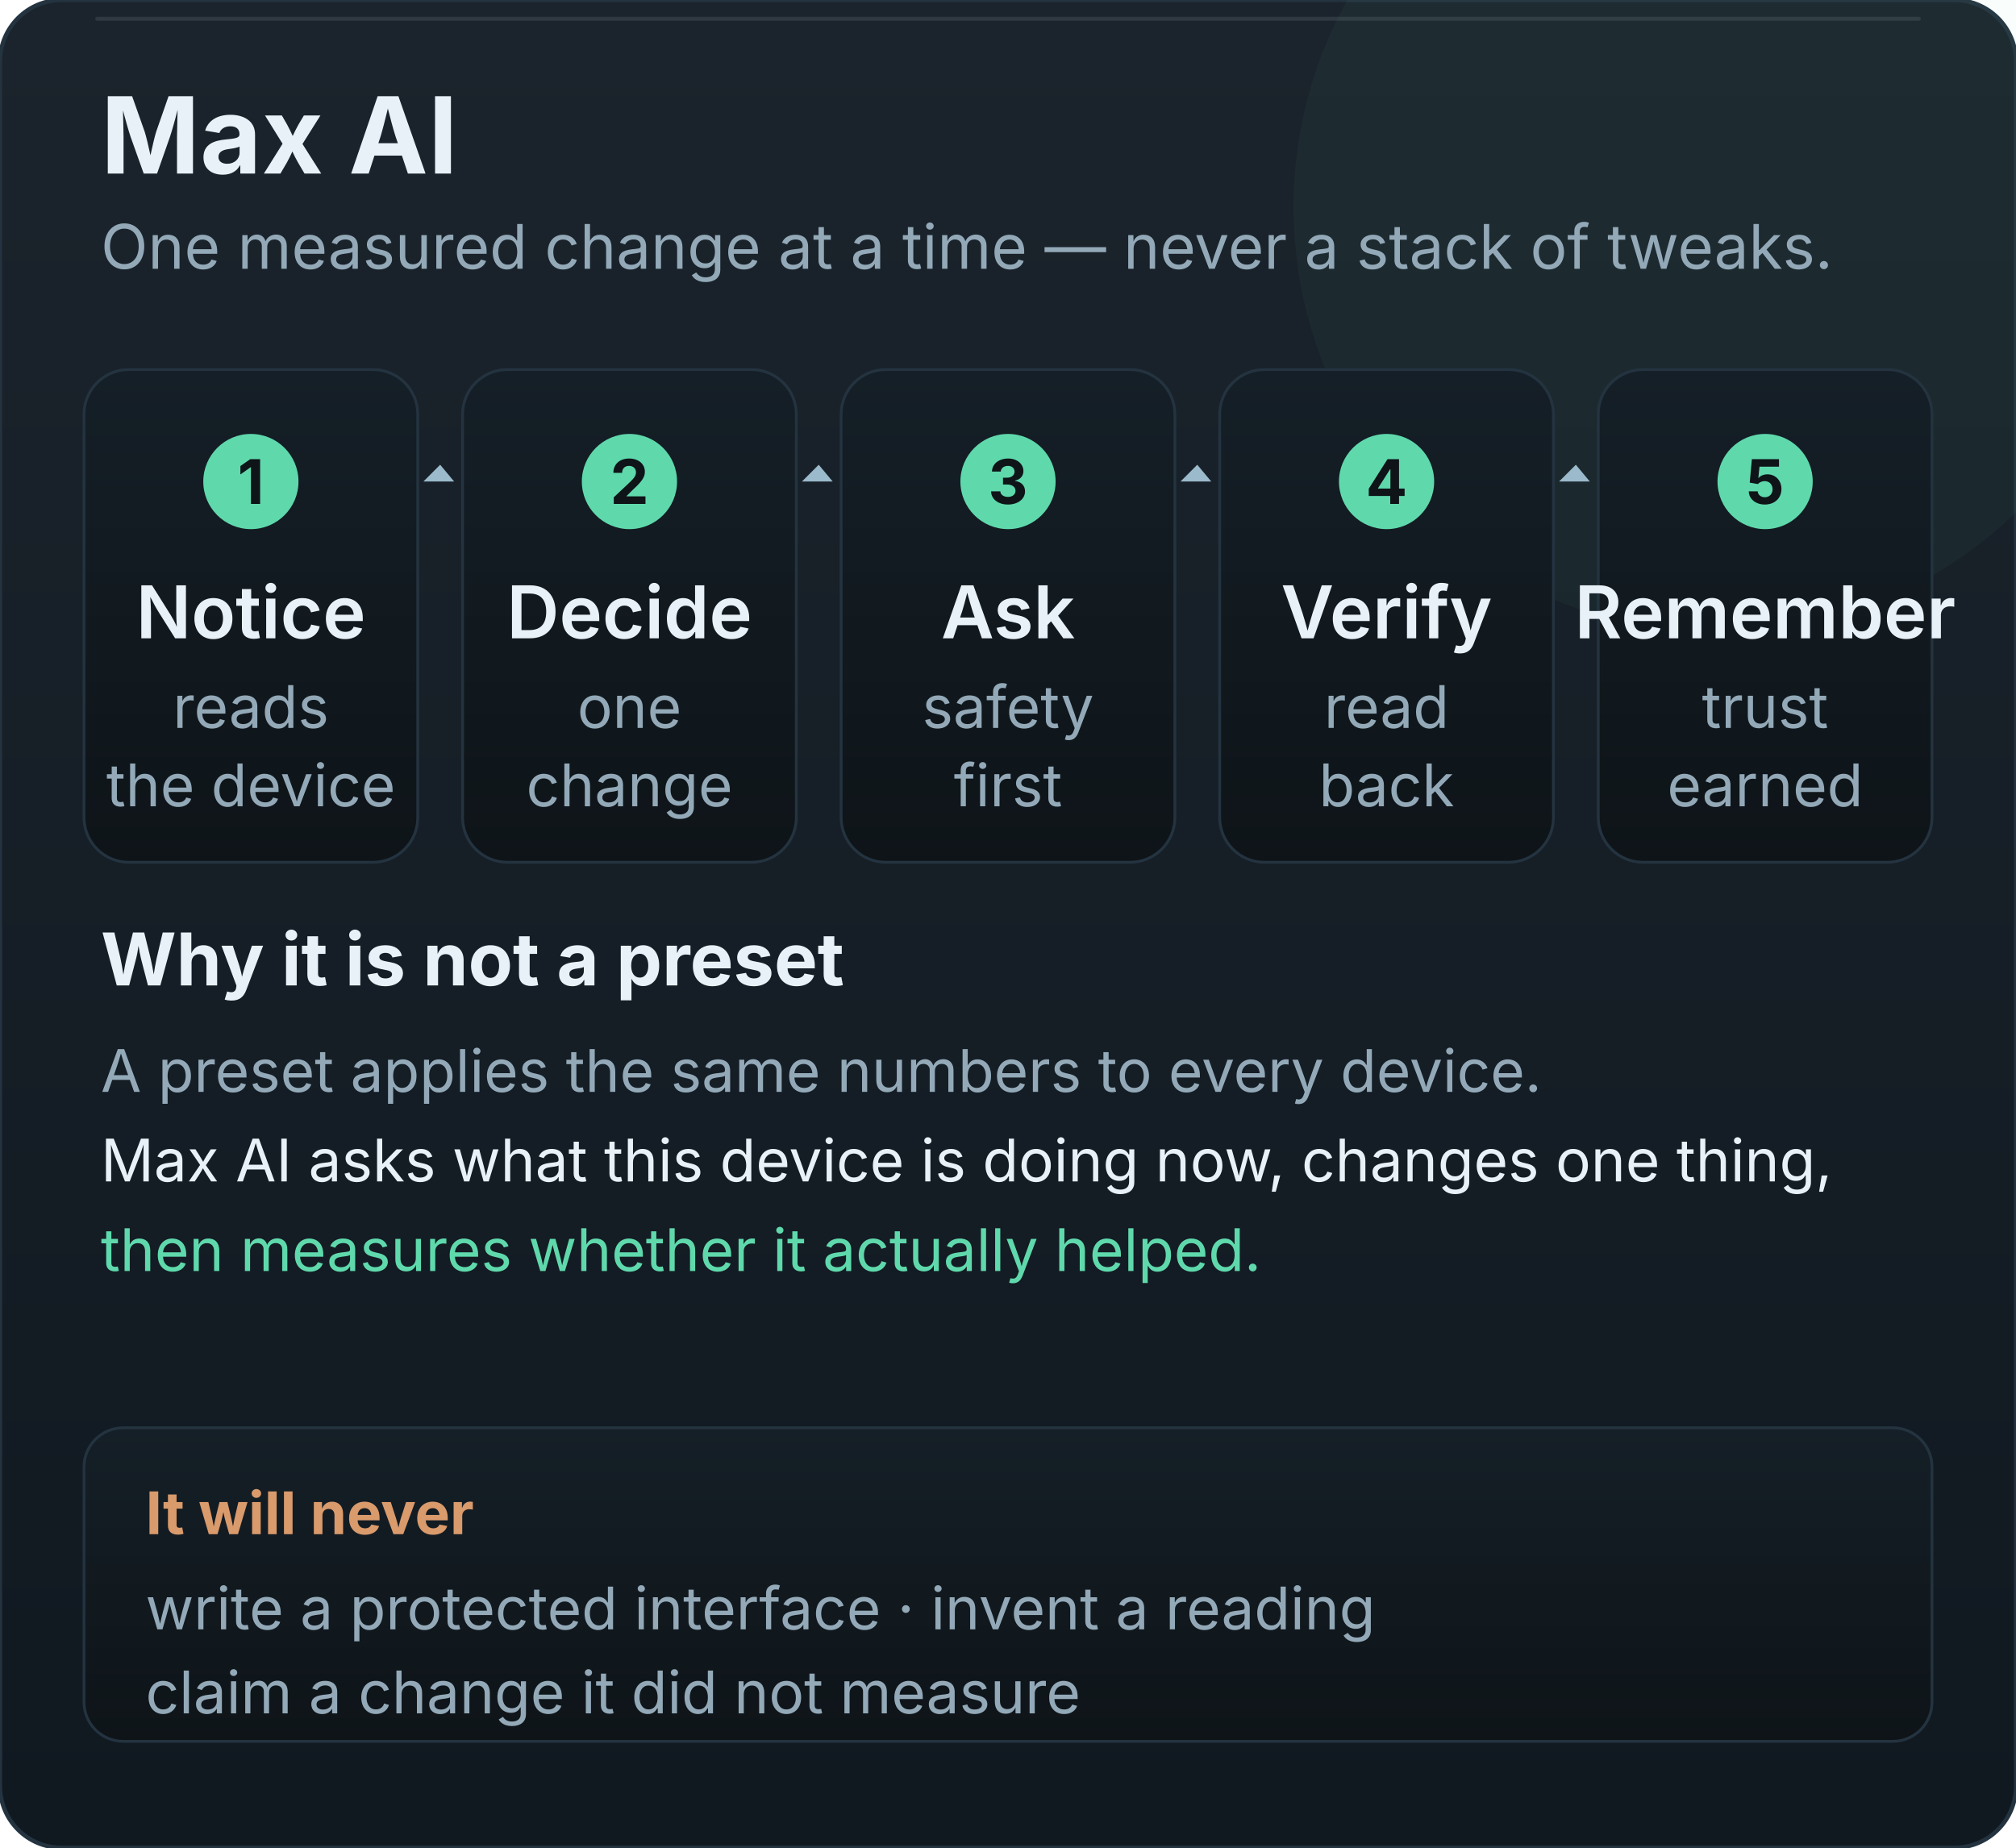
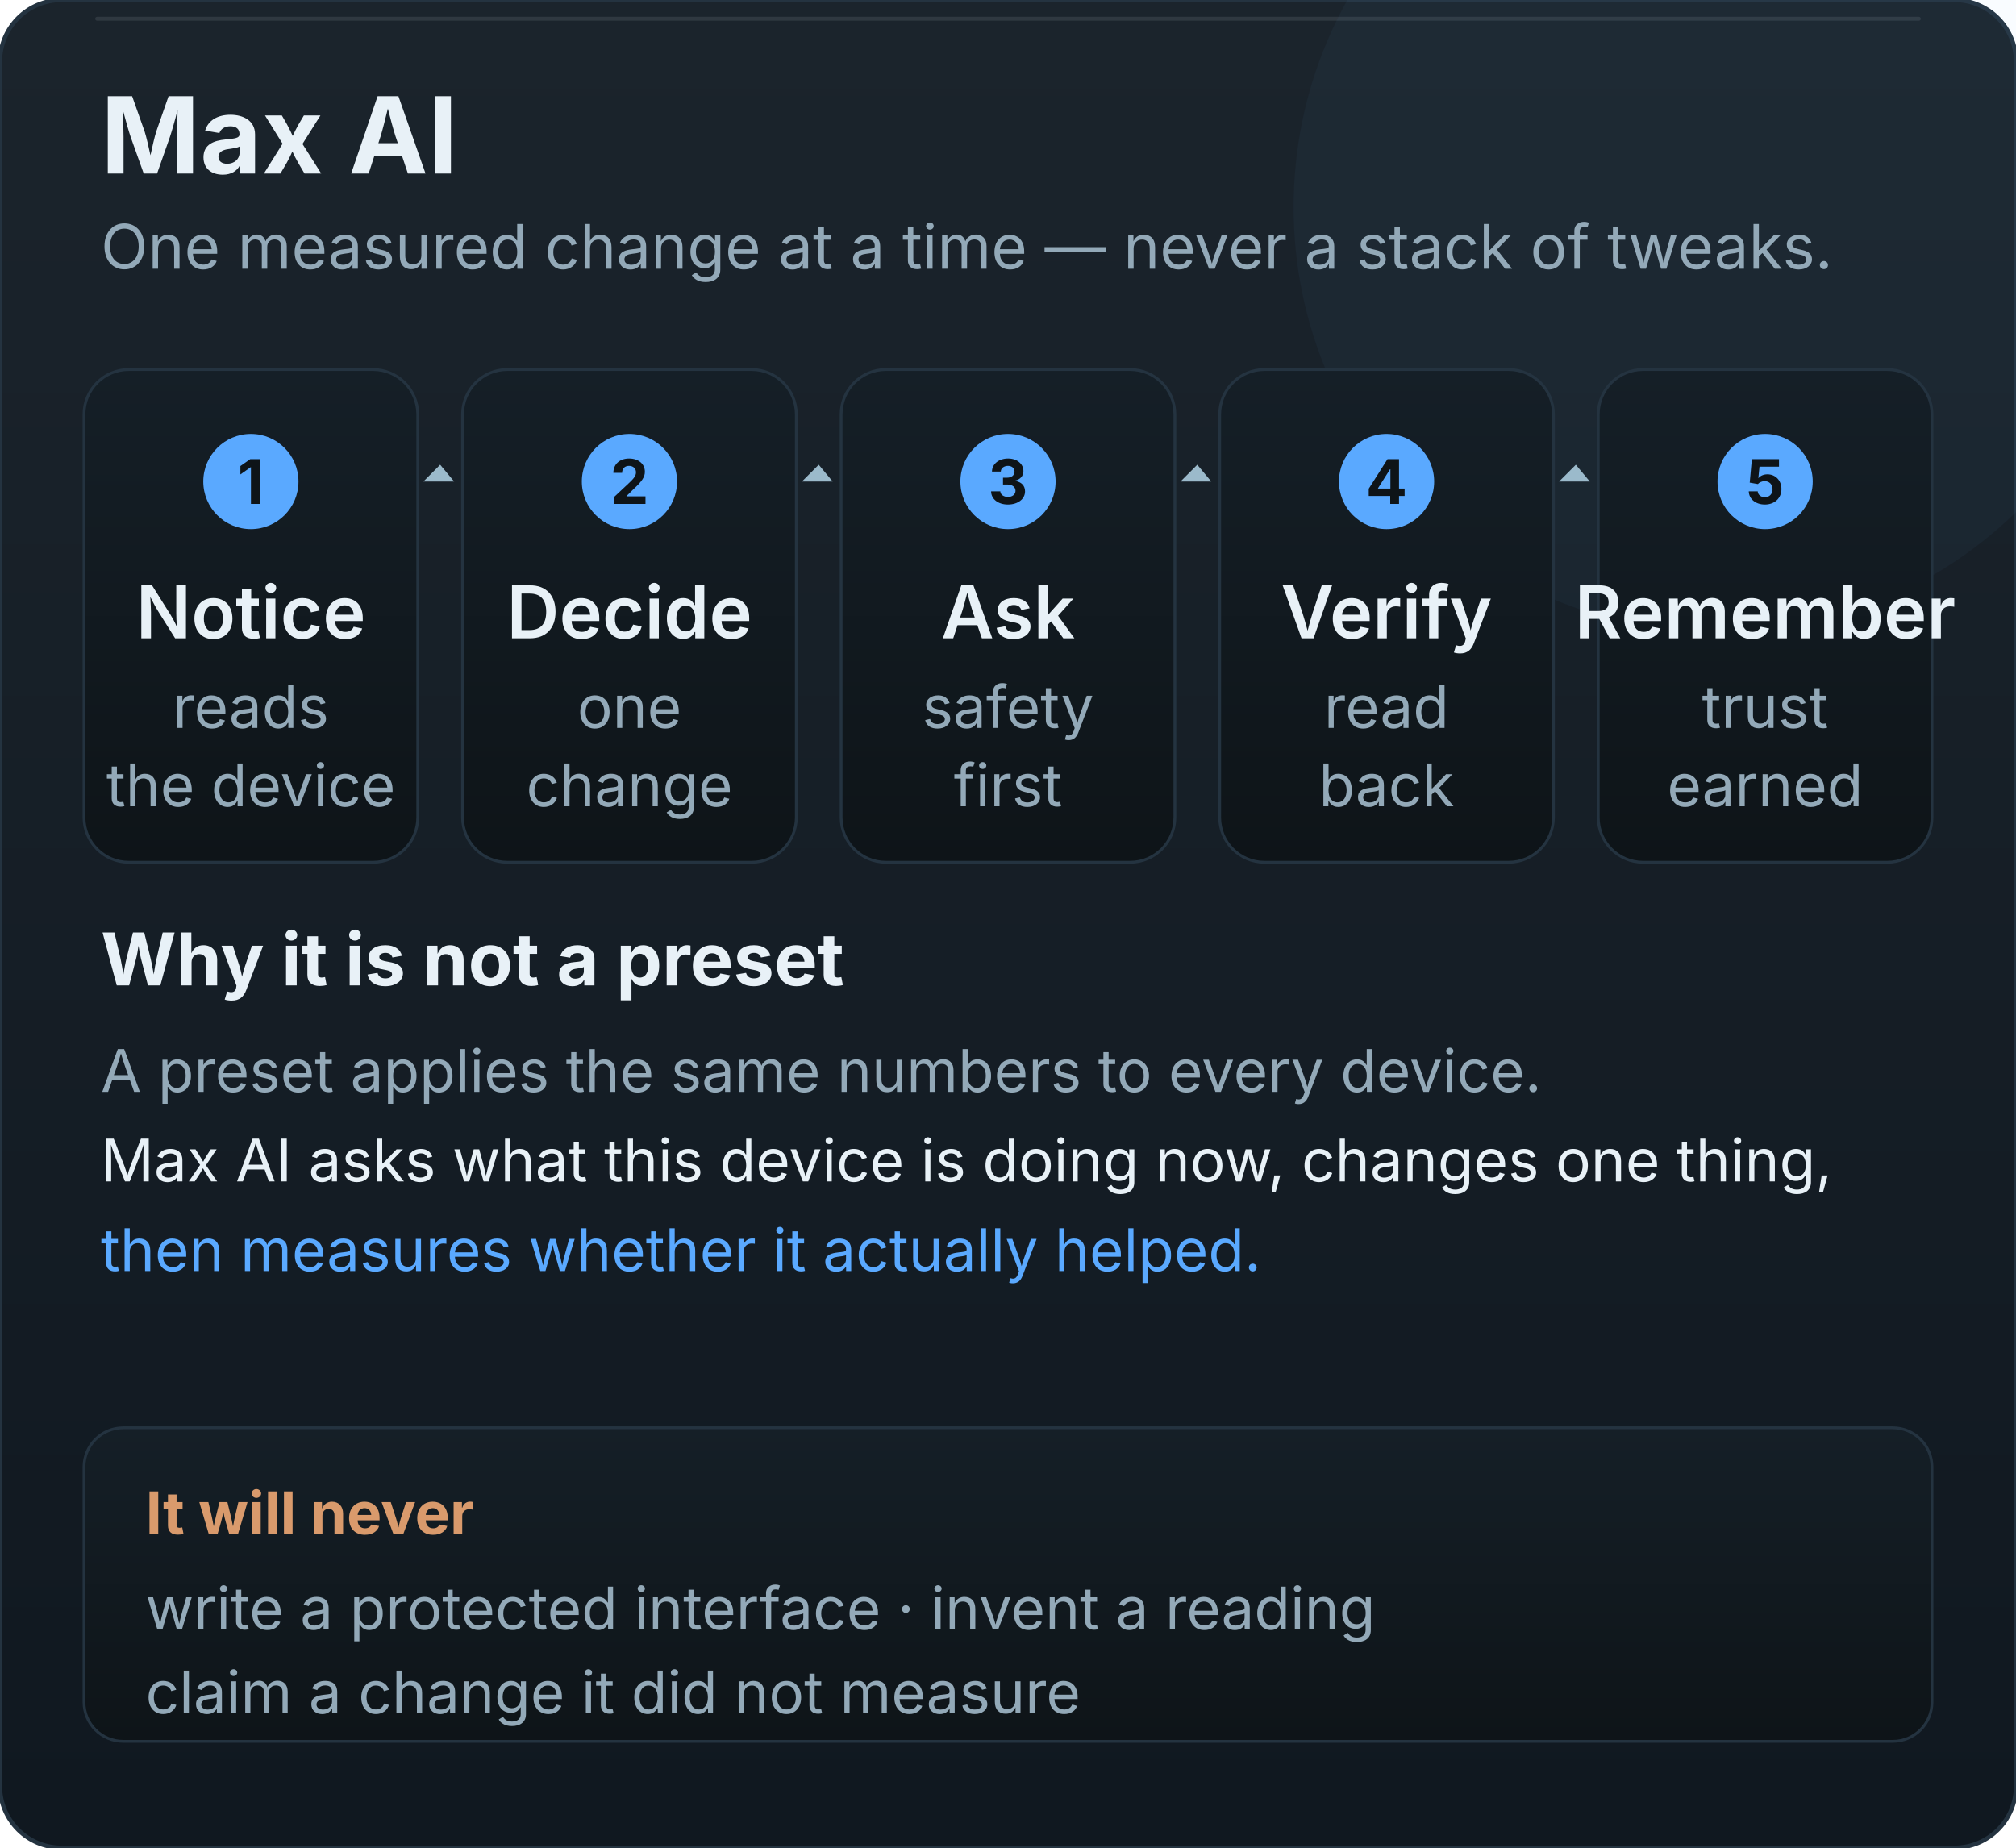
<svg xmlns="http://www.w3.org/2000/svg" viewBox="0 0 720 660" width="720" height="660" role="img" aria-labelledby="mt md">
  <defs>
    <linearGradient id="ma" x1="0" y1="0" x2="0" y2="1">
      <stop offset="0" stop-color="#1B242C" />
      <stop offset="1" stop-color="#101820" />
    </linearGradient>
    <linearGradient id="ma-card" x1="0" y1="0" x2="0" y2="1">
      <stop offset="0" stop-color="#151F27" />
      <stop offset="1" stop-color="#0E1418" />
    </linearGradient>
  </defs>
  <rect x="0.0" y="0.0" width="720.0" height="660.0" rx="22" fill="url(#ma)" stroke="#243340" stroke-width="1.5" />
  <rect x="34.0" y="6.0" width="652.0" height="1.4" rx="0.7" fill="#E8F1F7" opacity="0.10" />
-   <circle cx="614.0" cy="74.0" r="152.0" fill="#5FD9AC" opacity="0.04">
+   <circle cx="614.0" cy="74.0" r="152.0" fill="#5AA9FF" opacity="0.04">
    <animate attributeName="opacity" values="0.04;0.09;0.04" keyTimes="0;0.5;1" dur="10.0s" repeatCount="indefinite" />
  </circle>
  <text x="36.0" y="62.0" font-size="38" fill="#E8F1F7" font-weight="700" font-family="-apple-system, 'Segoe UI', Inter, Roboto, Helvetica, Arial, sans-serif">Max AI</text>
  <text x="36.0" y="96.0" font-size="22" fill="#93A9B8" font-family="-apple-system, 'Segoe UI', Inter, Roboto, Helvetica, Arial, sans-serif">One measured change at a time — never a stack of tweaks.</text>
  <rect x="30.0" y="132.0" width="119.2" height="176" rx="16" fill="url(#ma-card)" stroke="#243340">
    <animate attributeName="opacity" values="1;0.62;1" keyTimes="0;0.5;1" dur="7s" begin="0.0s" repeatCount="indefinite" />
  </rect>
-   <circle cx="89.6" cy="172.0" r="17" fill="#5FD9AC" />
+   <circle cx="89.6" cy="172.0" r="17" fill="#5AA9FF" />
  <text x="89.6" y="180.0" font-size="22" fill="#0E1418" text-anchor="middle" font-weight="700" font-family="-apple-system, 'Segoe UI', Inter, Roboto, Helvetica, Arial, sans-serif">1</text>
  <text x="89.6" y="228.0" font-size="26" fill="#E8F1F7" text-anchor="middle" font-weight="600" font-family="-apple-system, 'Segoe UI', Inter, Roboto, Helvetica, Arial, sans-serif">Notice</text>
  <text x="89.6" y="260.0" font-size="21" fill="#93A9B8" text-anchor="middle" font-family="-apple-system, 'Segoe UI', Inter, Roboto, Helvetica, Arial, sans-serif">reads</text>
  <text x="89.6" y="288.0" font-size="21" fill="#93A9B8" text-anchor="middle" font-family="-apple-system, 'Segoe UI', Inter, Roboto, Helvetica, Arial, sans-serif">the device</text>
  <path d="M151.2,172.0 L162.2,172.0 L157.2,166.0 Z" fill="#9BBACB" />
  <rect x="165.2" y="132.0" width="119.2" height="176" rx="16" fill="url(#ma-card)" stroke="#243340">
    <animate attributeName="opacity" values="1;0.62;1" keyTimes="0;0.5;1" dur="7s" begin="0.8s" repeatCount="indefinite" />
  </rect>
-   <circle cx="224.8" cy="172.0" r="17" fill="#5FD9AC" />
+   <circle cx="224.8" cy="172.0" r="17" fill="#5AA9FF" />
  <text x="224.8" y="180.0" font-size="22" fill="#0E1418" text-anchor="middle" font-weight="700" font-family="-apple-system, 'Segoe UI', Inter, Roboto, Helvetica, Arial, sans-serif">2</text>
  <text x="224.8" y="228.0" font-size="26" fill="#E8F1F7" text-anchor="middle" font-weight="600" font-family="-apple-system, 'Segoe UI', Inter, Roboto, Helvetica, Arial, sans-serif">Decide</text>
  <text x="224.8" y="260.0" font-size="21" fill="#93A9B8" text-anchor="middle" font-family="-apple-system, 'Segoe UI', Inter, Roboto, Helvetica, Arial, sans-serif">one</text>
  <text x="224.8" y="288.0" font-size="21" fill="#93A9B8" text-anchor="middle" font-family="-apple-system, 'Segoe UI', Inter, Roboto, Helvetica, Arial, sans-serif">change</text>
  <path d="M286.4,172.0 L297.4,172.0 L292.4,166.0 Z" fill="#9BBACB" />
  <rect x="300.4" y="132.0" width="119.2" height="176" rx="16" fill="url(#ma-card)" stroke="#243340">
    <animate attributeName="opacity" values="1;0.62;1" keyTimes="0;0.5;1" dur="7s" begin="1.6s" repeatCount="indefinite" />
  </rect>
-   <circle cx="360.0" cy="172.0" r="17" fill="#5FD9AC" />
+   <circle cx="360.0" cy="172.0" r="17" fill="#5AA9FF" />
  <text x="360.0" y="180.0" font-size="22" fill="#0E1418" text-anchor="middle" font-weight="700" font-family="-apple-system, 'Segoe UI', Inter, Roboto, Helvetica, Arial, sans-serif">3</text>
  <text x="360.0" y="228.0" font-size="26" fill="#E8F1F7" text-anchor="middle" font-weight="600" font-family="-apple-system, 'Segoe UI', Inter, Roboto, Helvetica, Arial, sans-serif">Ask</text>
  <text x="360.0" y="260.0" font-size="21" fill="#93A9B8" text-anchor="middle" font-family="-apple-system, 'Segoe UI', Inter, Roboto, Helvetica, Arial, sans-serif">safety</text>
  <text x="360.0" y="288.0" font-size="21" fill="#93A9B8" text-anchor="middle" font-family="-apple-system, 'Segoe UI', Inter, Roboto, Helvetica, Arial, sans-serif">first</text>
  <path d="M421.6,172.0 L432.6,172.0 L427.6,166.0 Z" fill="#9BBACB" />
  <rect x="435.6" y="132.0" width="119.2" height="176" rx="16" fill="url(#ma-card)" stroke="#243340">
    <animate attributeName="opacity" values="1;0.62;1" keyTimes="0;0.5;1" dur="7s" begin="2.4s" repeatCount="indefinite" />
  </rect>
-   <circle cx="495.2" cy="172.0" r="17" fill="#5FD9AC" />
+   <circle cx="495.2" cy="172.0" r="17" fill="#5AA9FF" />
  <text x="495.2" y="180.0" font-size="22" fill="#0E1418" text-anchor="middle" font-weight="700" font-family="-apple-system, 'Segoe UI', Inter, Roboto, Helvetica, Arial, sans-serif">4</text>
  <text x="495.2" y="228.0" font-size="26" fill="#E8F1F7" text-anchor="middle" font-weight="600" font-family="-apple-system, 'Segoe UI', Inter, Roboto, Helvetica, Arial, sans-serif">Verify</text>
  <text x="495.2" y="260.0" font-size="21" fill="#93A9B8" text-anchor="middle" font-family="-apple-system, 'Segoe UI', Inter, Roboto, Helvetica, Arial, sans-serif">read</text>
  <text x="495.2" y="288.0" font-size="21" fill="#93A9B8" text-anchor="middle" font-family="-apple-system, 'Segoe UI', Inter, Roboto, Helvetica, Arial, sans-serif">back</text>
  <path d="M556.8,172.0 L567.8,172.0 L562.8,166.0 Z" fill="#9BBACB" />
  <rect x="570.8" y="132.0" width="119.2" height="176" rx="16" fill="url(#ma-card)" stroke="#243340">
    <animate attributeName="opacity" values="1;0.62;1" keyTimes="0;0.5;1" dur="7s" begin="3.2s" repeatCount="indefinite" />
  </rect>
-   <circle cx="630.4" cy="172.0" r="17" fill="#5FD9AC" />
+   <circle cx="630.4" cy="172.0" r="17" fill="#5AA9FF" />
  <text x="630.4" y="180.0" font-size="22" fill="#0E1418" text-anchor="middle" font-weight="700" font-family="-apple-system, 'Segoe UI', Inter, Roboto, Helvetica, Arial, sans-serif">5</text>
  <text x="630.4" y="228.0" font-size="26" fill="#E8F1F7" text-anchor="middle" font-weight="600" font-family="-apple-system, 'Segoe UI', Inter, Roboto, Helvetica, Arial, sans-serif">Remember</text>
  <text x="630.4" y="260.0" font-size="21" fill="#93A9B8" text-anchor="middle" font-family="-apple-system, 'Segoe UI', Inter, Roboto, Helvetica, Arial, sans-serif">trust</text>
  <text x="630.4" y="288.0" font-size="21" fill="#93A9B8" text-anchor="middle" font-family="-apple-system, 'Segoe UI', Inter, Roboto, Helvetica, Arial, sans-serif">earned</text>
  <text x="36.0" y="352.0" font-size="26" fill="#E8F1F7" font-weight="700" font-family="-apple-system, 'Segoe UI', Inter, Roboto, Helvetica, Arial, sans-serif">Why it is not a preset</text>
  <text x="36.0" y="390.0" font-size="21" fill="#93A9B8" font-family="-apple-system, 'Segoe UI', Inter, Roboto, Helvetica, Arial, sans-serif">A preset applies the same numbers to every device.</text>
  <text x="36.0" y="422.0" font-size="21" fill="#E8F1F7" font-family="-apple-system, 'Segoe UI', Inter, Roboto, Helvetica, Arial, sans-serif">Max AI asks what this device is doing now, changes one thing,</text>
-   <text x="36.0" y="454.0" font-size="21" fill="#5FD9AC" font-family="-apple-system, 'Segoe UI', Inter, Roboto, Helvetica, Arial, sans-serif">then measures whether it actually helped.</text>
+   <text x="36.0" y="454.0" font-size="21" fill="#5AA9FF" font-family="-apple-system, 'Segoe UI', Inter, Roboto, Helvetica, Arial, sans-serif">then measures whether it actually helped.</text>
  <rect x="30" y="510.0" width="660" height="112" rx="14" fill="url(#ma-card)" stroke="#243340" />
  <text x="52.0" y="548.0" font-size="21" fill="#D99A6C" font-weight="700" font-family="-apple-system, 'Segoe UI', Inter, Roboto, Helvetica, Arial, sans-serif">It will never</text>
  <text x="52.0" y="582.0" font-size="21" fill="#93A9B8" font-family="-apple-system, 'Segoe UI', Inter, Roboto, Helvetica, Arial, sans-serif">write a protected interface · invent a reading</text>
  <text x="52.0" y="612.0" font-size="21" fill="#93A9B8" font-family="-apple-system, 'Segoe UI', Inter, Roboto, Helvetica, Arial, sans-serif">claim a change it did not measure</text>
</svg>
